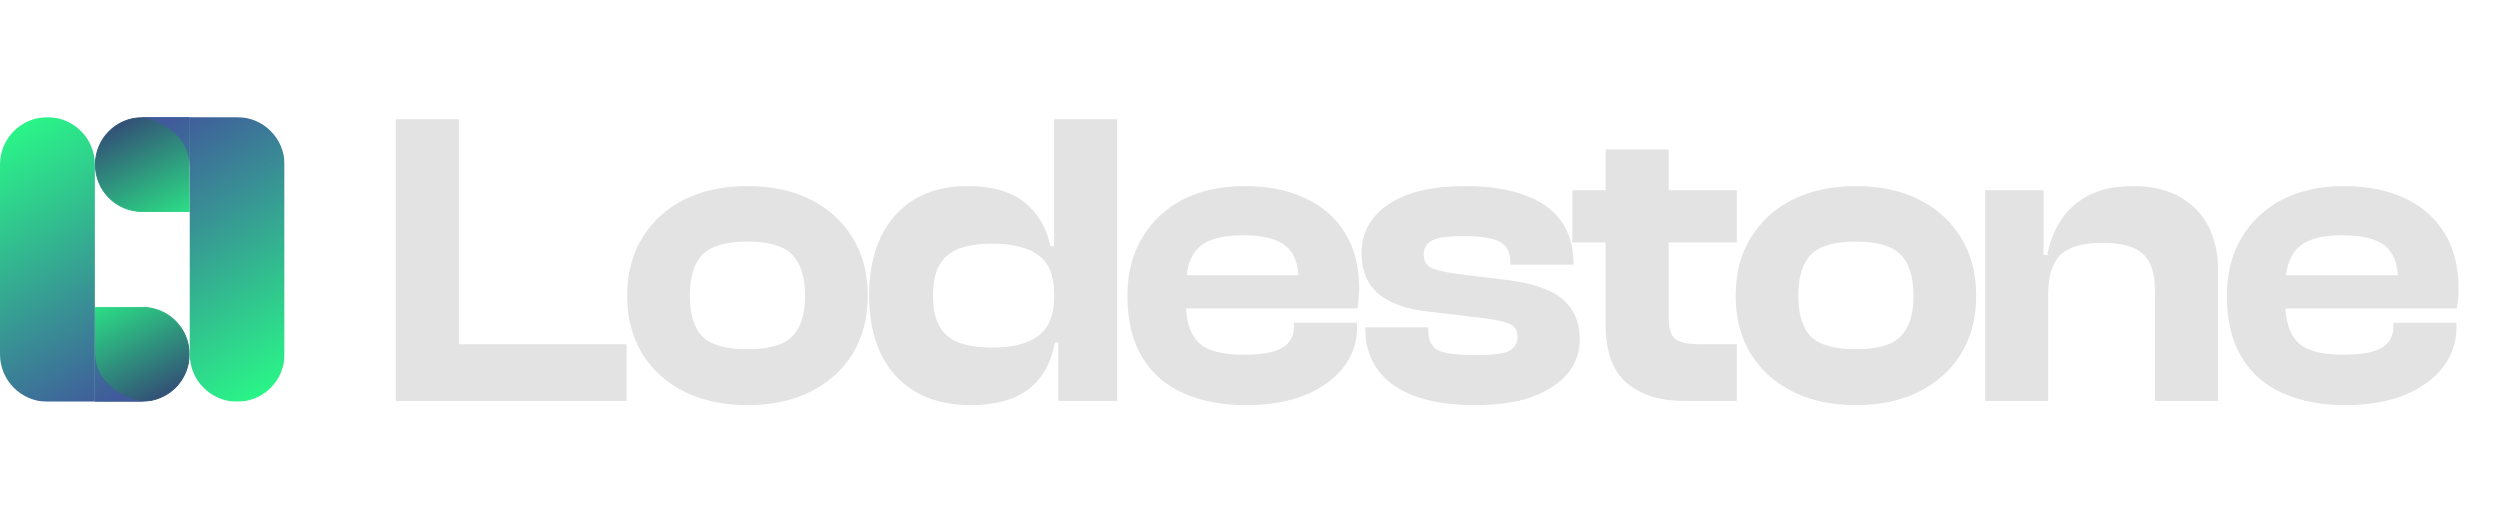
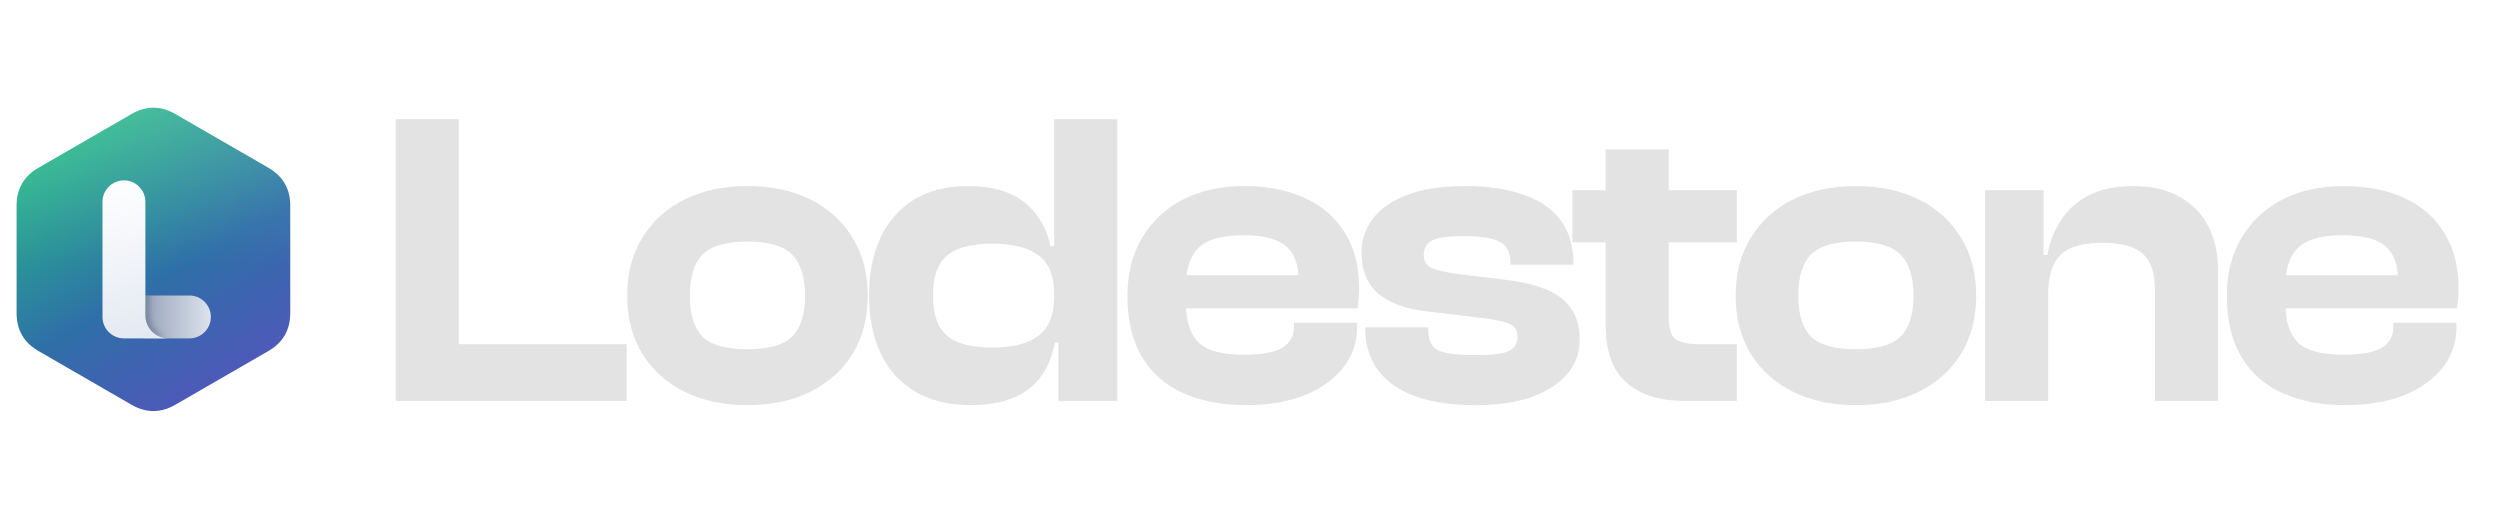
<svg xmlns="http://www.w3.org/2000/svg" width="106" height="22" viewBox="0 0 106 22" fill="none">
-   <mask id="mask0_1882_6140" style="mask-type:alpha" maskUnits="userSpaceOnUse" x="0" y="13" width="9" height="5">
-     <rect x="8.023" y="17.012" width="8.003" height="3.981" rx="1.991" transform="rotate(-180 8.02286 17.0121)" fill="#C4C4C4" stroke="black" stroke-width="0.04" />
-   </mask>
-   <g mask="url(#mask0_1882_6140)">
-     <rect width="4.022" height="4.022" transform="matrix(-4.37114e-08 1 1 4.37114e-08 4.02344 13.0107)" fill="url(#paint0_linear_1882_6140)" />
-   </g>
-   <mask id="mask1_1882_6140" style="mask-type:alpha" maskUnits="userSpaceOnUse" x="0" y="4" width="7" height="14">
-     <path d="M0 6.979C0 5.868 0.9 4.968 2.011 4.968C3.121 4.968 4.022 5.868 4.022 6.979V14.881V17.033H2.011C0.9 17.033 0 16.132 0 15.022V6.979Z" fill="#C4C4C4" />
-     <path d="M4.022 17.033H6.173C5.456 16.945 4.022 16.393 4.022 14.881V17.033Z" fill="#C4C4C4" />
-   </mask>
-   <g mask="url(#mask1_1882_6140)">
-     <rect y="4.968" width="6.153" height="12.065" fill="url(#paint1_linear_1882_6140)" />
-   </g>
-   <mask id="mask2_1882_6140" style="mask-type:alpha" maskUnits="userSpaceOnUse" x="4" y="4" width="9" height="5">
-     <rect x="4.044" y="4.988" width="8.003" height="3.981" rx="1.991" fill="#C4C4C4" stroke="black" stroke-width="0.04" />
-   </mask>
-   <g mask="url(#mask2_1882_6140)">
-     <rect width="4.022" height="4.022" transform="matrix(1.31134e-07 -1 -1 -1.31134e-07 8.04297 8.98926)" fill="url(#paint2_linear_1882_6140)" />
-   </g>
-   <mask id="mask3_1882_6140" style="mask-type:alpha" maskUnits="userSpaceOnUse" x="5" y="4" width="8" height="14">
-     <path d="M12.066 15.021C12.066 16.132 11.166 17.032 10.056 17.032C8.945 17.032 8.045 16.132 8.045 15.021L8.045 7.119L8.045 4.967L10.056 4.967C11.166 4.967 12.066 5.868 12.066 6.978L12.066 15.021Z" fill="#C4C4C4" />
-     <path d="M8.045 4.967L5.893 4.967C6.61 5.055 8.045 5.607 8.045 7.119L8.045 4.967Z" fill="#C4C4C4" />
-   </mask>
-   <g mask="url(#mask3_1882_6140)">
-     <rect x="12.066" y="17.032" width="6.153" height="12.065" transform="rotate(-180 12.0664 17.0322)" fill="url(#paint3_linear_1882_6140)" />
+   <g transform="translate(-4.928,-0.4347) scale(0.02233)">
+     <path d="M470.43,236.00 Q512.00,212.00 553.57,236.00 L730.24,338.00 Q771.81,362.00 771.81,410.00 L771.81,614.00 Q771.81,662.00 730.24,686.00 L553.57,788.00 Q512.00,812.00 470.43,788.00 L293.76,686.00 Q252.19,662.00 252.19,614.00 L252.19,410.00 Q252.19,362.00 293.76,338.00 Z" fill="url(#tbgem)" />
+     <path d="M470.43,236.00 Q512.00,212.00 553.57,236.00 L730.24,338.00 Q771.81,362.00 771.81,410.00 L771.81,614.00 Q771.81,662.00 730.24,686.00 L553.57,788.00 Q512.00,812.00 470.43,788.00 L293.76,686.00 Q252.19,662.00 252.19,614.00 L252.19,410.00 Q252.19,362.00 293.76,338.00 Z" fill="url(#tbhl)" />
+     <g transform="translate(415.31,362.00) scale(4.2857)">
+       <path d="M18,51.0 H38.5 A9.5,9.5 0 0 1 38.5,70.0 H18 Z" fill="url(#ftbw)" />
+       <g clip-path="url(#ctbw)">
+         <path d="M0,9.5 A9.5,9.5 0 0 1 19,9.5 V59.835 A10.165,10.165 0 0 0 29.165,70.0 H9.5 A9.5,9.5 0 0 1 0,60.5 Z" fill="#0A1530" fill-opacity="0.3" transform="translate(1.4,0)" filter="url(#stbw)" />
+       </g>
+       <path d="M0,9.5 A9.5,9.5 0 0 1 19,9.5 V59.835 A10.165,10.165 0 0 0 29.165,70.0 H9.5 A9.5,9.5 0 0 1 0,60.5 Z" fill="url(#btbw)" />
+     </g>
  </g>
  <path d="M19.454 17H16.78V5.054H19.454V17ZM26.568 17H17.529V14.593H26.568V17ZM31.692 17.178C30.682 17.178 29.79 16.988 29.017 16.608C28.257 16.227 27.663 15.693 27.235 15.003C26.807 14.302 26.593 13.482 26.593 12.543C26.593 11.592 26.807 10.771 27.235 10.082C27.663 9.381 28.257 8.84 29.017 8.46C29.79 8.079 30.682 7.889 31.692 7.889C32.714 7.889 33.606 8.079 34.367 8.46C35.127 8.84 35.722 9.381 36.15 10.082C36.577 10.771 36.791 11.592 36.791 12.543C36.791 13.482 36.577 14.302 36.15 15.003C35.722 15.693 35.127 16.227 34.367 16.608C33.606 16.988 32.714 17.178 31.692 17.178ZM31.692 14.807C32.595 14.807 33.225 14.629 33.582 14.272C33.95 13.904 34.135 13.327 34.135 12.543C34.135 11.746 33.95 11.164 33.582 10.795C33.225 10.427 32.595 10.242 31.692 10.242C30.789 10.242 30.153 10.427 29.784 10.795C29.428 11.164 29.249 11.746 29.249 12.543C29.249 13.327 29.428 13.904 29.784 14.272C30.153 14.629 30.789 14.807 31.692 14.807ZM41.164 17.178C40.237 17.178 39.453 16.988 38.811 16.608C38.169 16.227 37.681 15.693 37.349 15.003C37.016 14.302 36.849 13.482 36.849 12.543C36.849 11.592 37.01 10.771 37.331 10.082C37.664 9.381 38.139 8.84 38.757 8.46C39.387 8.079 40.142 7.889 41.022 7.889C42.08 7.889 42.894 8.127 43.464 8.602C44.035 9.078 44.391 9.69 44.534 10.439H45.033V12.453H44.695C44.695 11.681 44.469 11.134 44.017 10.813C43.577 10.492 42.929 10.332 42.074 10.332C41.503 10.332 41.028 10.403 40.647 10.546C40.279 10.688 40.005 10.92 39.827 11.241C39.649 11.55 39.56 11.984 39.56 12.543C39.56 13.077 39.649 13.505 39.827 13.826C40.005 14.147 40.279 14.379 40.647 14.522C41.028 14.664 41.503 14.736 42.074 14.736C42.644 14.736 43.12 14.664 43.5 14.522C43.892 14.379 44.189 14.153 44.391 13.844C44.593 13.523 44.695 13.107 44.695 12.596H45.033L45.212 14.522H44.73C44.564 15.401 44.183 16.067 43.589 16.519C42.995 16.958 42.187 17.178 41.164 17.178ZM47.369 17H44.873V14.361L44.695 14.129V5.054H47.369V17ZM52.814 17.178C51.827 17.178 50.953 17.012 50.193 16.679C49.432 16.346 48.844 15.835 48.428 15.146C48.011 14.456 47.803 13.589 47.803 12.543C47.803 11.592 48.011 10.771 48.428 10.082C48.844 9.381 49.42 8.84 50.157 8.46C50.906 8.079 51.774 7.889 52.76 7.889C53.735 7.889 54.585 8.055 55.31 8.388C56.047 8.721 56.617 9.214 57.022 9.868C57.426 10.51 57.628 11.294 57.628 12.222C57.628 12.376 57.622 12.519 57.61 12.649C57.598 12.78 57.58 12.923 57.556 13.077H49.533V11.669H55.666L55.06 12.543C55.06 12.424 55.06 12.311 55.06 12.204C55.06 12.097 55.06 11.99 55.06 11.883C55.06 11.205 54.876 10.718 54.508 10.421C54.139 10.124 53.539 9.975 52.707 9.975C51.803 9.975 51.173 10.153 50.817 10.51C50.46 10.855 50.282 11.407 50.282 12.168V12.846C50.282 13.606 50.46 14.165 50.817 14.522C51.173 14.866 51.809 15.039 52.724 15.039C53.509 15.039 54.062 14.938 54.383 14.736C54.704 14.534 54.864 14.242 54.864 13.862V13.684H57.539V13.88C57.539 14.522 57.342 15.092 56.95 15.591C56.558 16.091 56.005 16.483 55.292 16.768C54.591 17.042 53.765 17.178 52.814 17.178ZM62.56 17.178C61.062 17.178 59.909 16.899 59.101 16.34C58.292 15.77 57.888 14.967 57.888 13.933V13.88H60.563V14.04C60.563 14.444 60.705 14.718 60.991 14.86C61.288 14.991 61.817 15.056 62.577 15.056C63.291 15.056 63.76 14.997 63.986 14.878C64.224 14.748 64.343 14.551 64.343 14.29C64.343 14.04 64.254 13.868 64.075 13.773C63.897 13.666 63.546 13.577 63.023 13.505L60.509 13.202C59.618 13.107 58.928 12.857 58.441 12.453C57.965 12.049 57.728 11.467 57.728 10.706C57.728 10.183 57.882 9.714 58.191 9.298C58.5 8.87 58.976 8.531 59.618 8.281C60.272 8.02 61.109 7.889 62.132 7.889C63.106 7.889 63.932 8.014 64.61 8.263C65.299 8.501 65.823 8.864 66.179 9.351C66.536 9.838 66.714 10.445 66.714 11.17V11.223H64.04V11.116C64.04 10.867 63.986 10.665 63.879 10.51C63.784 10.344 63.588 10.219 63.291 10.136C63.005 10.052 62.589 10.011 62.043 10.011C61.377 10.011 60.931 10.076 60.705 10.207C60.48 10.326 60.367 10.528 60.367 10.813C60.367 11.039 60.456 11.211 60.634 11.33C60.824 11.437 61.211 11.532 61.793 11.615L63.701 11.847C64.889 11.978 65.733 12.251 66.233 12.667C66.732 13.083 66.981 13.66 66.981 14.397C66.981 14.956 66.803 15.443 66.447 15.859C66.09 16.275 65.585 16.602 64.931 16.84C64.277 17.065 63.487 17.178 62.56 17.178ZM73.641 17H71.43C70.384 17 69.564 16.744 68.97 16.233C68.376 15.722 68.078 14.902 68.078 13.773V6.338H70.753V13.47C70.753 13.921 70.848 14.225 71.038 14.379C71.24 14.522 71.573 14.593 72.037 14.593H73.641V17ZM73.641 10.278H66.67V8.067H73.641V10.278ZM78.69 17.178C77.68 17.178 76.788 16.988 76.016 16.608C75.255 16.227 74.661 15.693 74.233 15.003C73.805 14.302 73.591 13.482 73.591 12.543C73.591 11.592 73.805 10.771 74.233 10.082C74.661 9.381 75.255 8.84 76.016 8.46C76.788 8.079 77.68 7.889 78.69 7.889C79.713 7.889 80.604 8.079 81.365 8.46C82.126 8.84 82.72 9.381 83.148 10.082C83.576 10.771 83.79 11.592 83.79 12.543C83.79 13.482 83.576 14.302 83.148 15.003C82.72 15.693 82.126 16.227 81.365 16.608C80.604 16.988 79.713 17.178 78.69 17.178ZM78.69 14.807C79.594 14.807 80.224 14.629 80.58 14.272C80.949 13.904 81.133 13.327 81.133 12.543C81.133 11.746 80.949 11.164 80.58 10.795C80.224 10.427 79.594 10.242 78.69 10.242C77.787 10.242 77.151 10.427 76.782 10.795C76.426 11.164 76.248 11.746 76.248 12.543C76.248 13.327 76.426 13.904 76.782 14.272C77.151 14.629 77.787 14.807 78.69 14.807ZM94.046 17H91.372V12.329C91.372 11.604 91.206 11.086 90.873 10.777C90.54 10.457 89.963 10.296 89.143 10.296C88.287 10.296 87.687 10.474 87.342 10.831C87.01 11.176 86.843 11.728 86.843 12.489H86.504L86.308 10.813H86.808C86.891 10.314 87.069 9.844 87.342 9.405C87.616 8.953 88.002 8.59 88.501 8.317C89.012 8.032 89.66 7.889 90.445 7.889C91.253 7.889 91.925 8.049 92.46 8.37C92.994 8.679 93.393 9.101 93.654 9.636C93.916 10.171 94.046 10.771 94.046 11.437V17ZM86.843 17H84.169V8.067H86.647V10.849L86.843 10.938V17ZM99.429 17.178C98.442 17.178 97.569 17.012 96.808 16.679C96.047 16.346 95.459 15.835 95.043 15.146C94.627 14.456 94.419 13.589 94.419 12.543C94.419 11.592 94.627 10.771 95.043 10.082C95.459 9.381 96.035 8.84 96.772 8.46C97.521 8.079 98.389 7.889 99.375 7.889C100.35 7.889 101.2 8.055 101.925 8.388C102.662 8.721 103.233 9.214 103.637 9.868C104.041 10.51 104.243 11.294 104.243 12.222C104.243 12.376 104.237 12.519 104.225 12.649C104.213 12.78 104.195 12.923 104.172 13.077H96.148V11.669H102.282L101.675 12.543C101.675 12.424 101.675 12.311 101.675 12.204C101.675 12.097 101.675 11.99 101.675 11.883C101.675 11.205 101.491 10.718 101.123 10.421C100.754 10.124 100.154 9.975 99.322 9.975C98.418 9.975 97.789 10.153 97.432 10.51C97.075 10.855 96.897 11.407 96.897 12.168V12.846C96.897 13.606 97.075 14.165 97.432 14.522C97.789 14.866 98.424 15.039 99.34 15.039C100.124 15.039 100.677 14.938 100.998 14.736C101.319 14.534 101.479 14.242 101.479 13.862V13.684H104.154V13.88C104.154 14.522 103.958 15.092 103.565 15.591C103.173 16.091 102.62 16.483 101.907 16.768C101.206 17.042 100.38 17.178 99.429 17.178Z" fill="#E3E3E4" />
  <defs>
-     <linearGradient id="paint0_linear_1882_6140" x1="-1.709" y1="1.749" x2="3.46" y2="4.339" gradientUnits="userSpaceOnUse">
-       <stop stop-color="#2AF588" />
-       <stop offset="1" stop-color="#334675" />
+     <linearGradient id="btbw" x1="0" y1="0" x2="17.1" y2="70.0" gradientUnits="userSpaceOnUse">
+       <stop stop-color="#FFFFFF" />
+       <stop offset="1" stop-color="#E4E9F2" />
    </linearGradient>
-     <linearGradient id="paint1_linear_1882_6140" x1="0.409" y1="5.54" x2="6.507" y2="15.981" gradientUnits="userSpaceOnUse">
-       <stop stop-color="#2AF588" />
-       <stop offset="1" stop-color="#405A9B" />
+     <linearGradient id="ftbw" x1="19" y1="0" x2="48" y2="0" gradientUnits="userSpaceOnUse">
+       <stop stop-color="#9AA6BC" />
+       <stop offset="1" stop-color="#DCE3EE" />
    </linearGradient>
-     <linearGradient id="paint2_linear_1882_6140" x1="-1.709" y1="1.749" x2="3.46" y2="4.339" gradientUnits="userSpaceOnUse">
-       <stop stop-color="#2AF588" />
-       <stop offset="1" stop-color="#334675" />
+     <filter id="stbw" x="-20%" y="-20%" width="140%" height="140%">
+       <feGaussianBlur stdDeviation="1.6" />
+     </filter>
+     <clipPath id="ctbw">
+       <path d="M18,51.0 H38.5 A9.5,9.5 0 0 1 38.5,70.0 H18 Z" />
+     </clipPath>
+     <linearGradient id="tbgem" x1="330" y1="200" x2="700" y2="830" gradientUnits="userSpaceOnUse">
+       <stop stop-color="#22C980" />
+       <stop offset="0.55" stop-color="#2F6FA8" />
+       <stop offset="1" stop-color="#5B4FC0" />
    </linearGradient>
-     <linearGradient id="paint3_linear_1882_6140" x1="12.475" y1="17.604" x2="18.573" y2="28.045" gradientUnits="userSpaceOnUse">
-       <stop stop-color="#2AF588" />
-       <stop offset="1" stop-color="#405A9B" />
+     <linearGradient id="tbhl" x1="512" y1="200" x2="512" y2="520" gradientUnits="userSpaceOnUse">
+       <stop stop-color="#FFFFFF" stop-opacity="0.16" />
+       <stop offset="1" stop-color="#FFFFFF" stop-opacity="0" />
    </linearGradient>
  </defs>
</svg>
